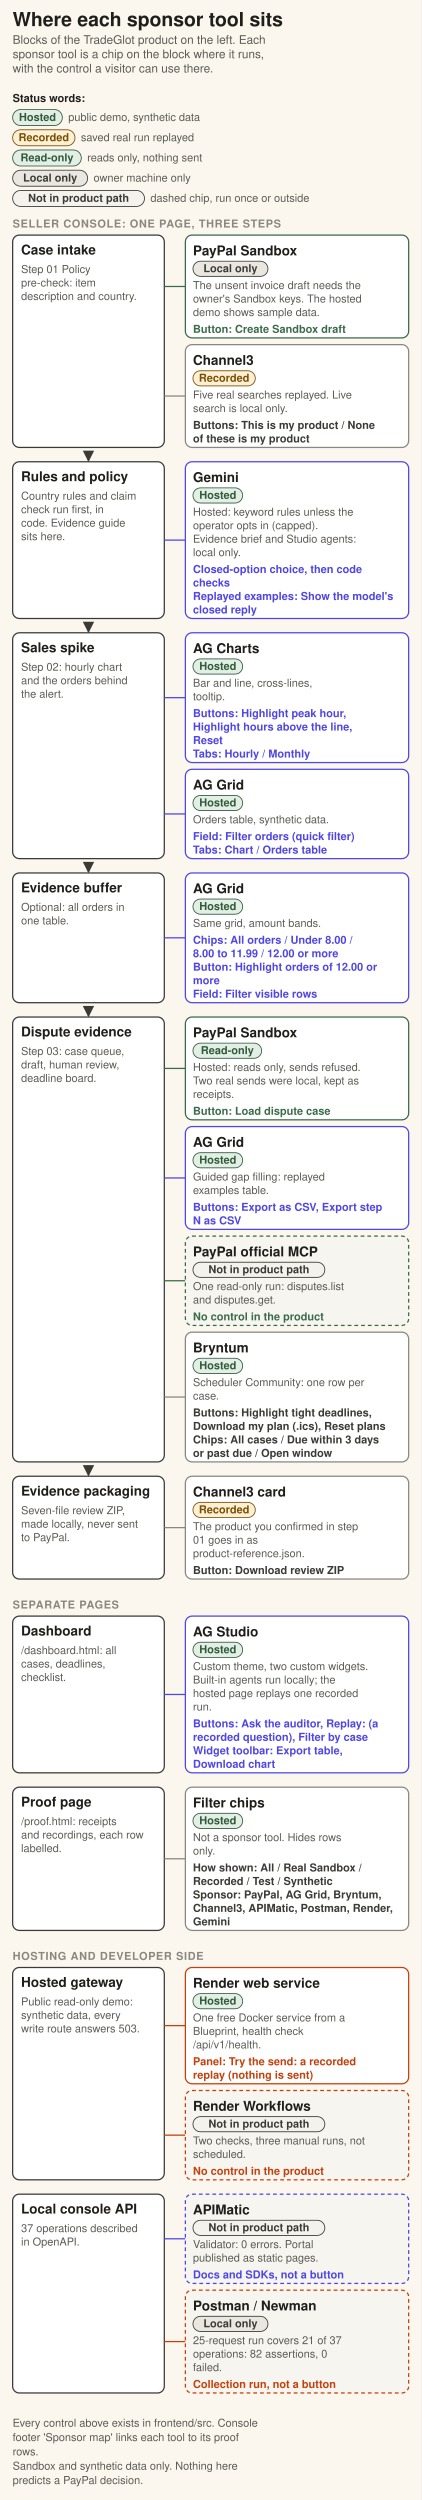
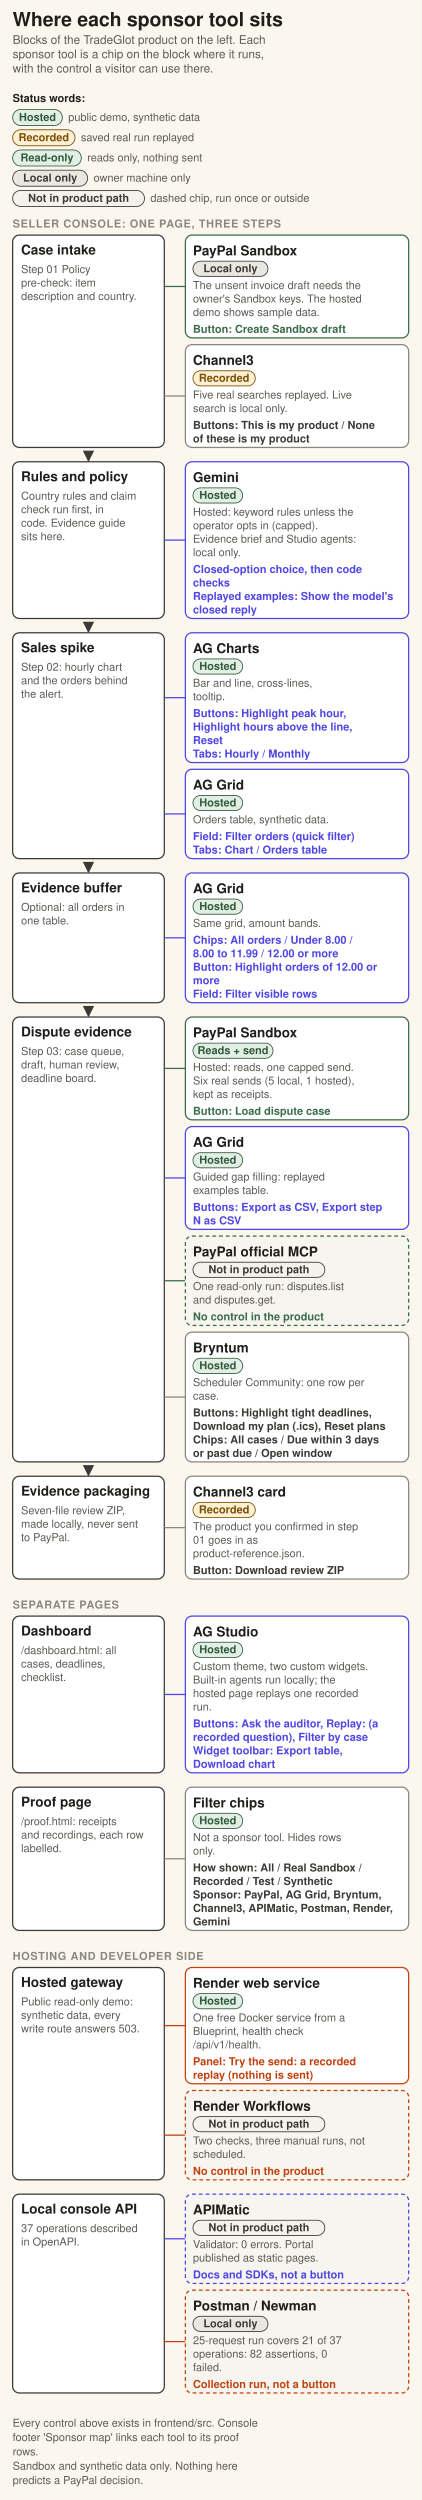
<svg xmlns="http://www.w3.org/2000/svg" width="1000" height="5934" viewBox="0 0 1000 5934" font-family="Helvetica, Arial, sans-serif" role="img" aria-labelledby="sp-t sp-d">
  <defs>
    <marker id="arr" viewBox="0 0 10 10" refX="9" refY="5" markerWidth="9" markerHeight="9" orient="auto-start-reverse">
      <path d="M0,0 L10,5 L0,10 z" fill="#3b3a36" />
    </marker>
  </defs>
  <rect width="1000" height="5934" fill="#fbf7ef" />
  <text x="30" y="62" font-size="46" fill="#1f1e1b" font-weight="700">Where each sponsor tool sits</text>
  <text x="30" y="104" font-size="28" fill="#5b5953">Blocks of the TradeGlot product on the left. Each</text>
  <text x="30" y="138" font-size="28" fill="#5b5953">sponsor tool is a chip on the block where it runs,</text>
  <text x="30" y="172" font-size="28" fill="#5b5953">with the control a visitor can use there.</text>
  <text x="30" y="242" font-size="26" fill="#1f1e1b" font-weight="700">Status words:</text>
  <rect x="30" y="260" width="118" height="38" rx="19" fill="#e3efe5" stroke="#2f5a3c" stroke-width="2" />
  <text x="89.0" y="287" font-size="26" fill="#2f5a3c" font-weight="700" text-anchor="middle">Hosted</text>
  <text x="162" y="287" font-size="26" fill="#5b5953">public demo, synthetic data</text>
  <rect x="30" y="308" width="148" height="38" rx="19" fill="#fdf0d5" stroke="#7a4f00" stroke-width="2" />
  <text x="104.0" y="335" font-size="26" fill="#7a4f00" font-weight="700" text-anchor="middle">Recorded</text>
  <text x="192" y="335" font-size="26" fill="#5b5953">saved real run replayed</text>
  <rect x="30" y="356" width="163" height="38" rx="19" fill="#e3efe5" stroke="#2f5a3c" stroke-width="2" />
  <text x="111.5" y="383" font-size="26" fill="#2f5a3c" font-weight="700" text-anchor="middle">Read-only</text>
  <text x="207" y="383" font-size="26" fill="#5b5953">reads only, nothing sent</text>
  <rect x="30" y="404" width="178" height="38" rx="19" fill="#e9e7e0" stroke="#3b3a36" stroke-width="2" />
  <text x="119.0" y="431" font-size="26" fill="#3b3a36" font-weight="700" text-anchor="middle">Local only</text>
  <text x="222" y="431" font-size="26" fill="#5b5953">owner machine only</text>
  <rect x="30" y="452" width="313" height="38" rx="19" fill="#f4f2ec" stroke="#3b3a36" stroke-width="2" />
  <text x="186.5" y="479" font-size="26" fill="#3b3a36" font-weight="700" text-anchor="middle">Not in product path</text>
  <text x="357" y="479" font-size="26" fill="#5b5953">dashed chip, run once or outside</text>
  <text x="30" y="540" font-size="26" fill="#8a877f" font-weight="700" letter-spacing="1.5">SELLER CONSOLE: ONE PAGE, THREE STEPS</text>
  <rect x="30" y="558" width="360" height="504" rx="16" fill="#ffffff" stroke="#3b3a36" stroke-width="3" />
  <text x="50" y="604" font-size="32" fill="#1f1e1b" font-weight="700">Case intake</text>
  <text x="50" y="648" font-size="26" fill="#5b5953">Step 01 Policy</text>
  <text x="50" y="680" font-size="26" fill="#5b5953">pre-check: item</text>
  <text x="50" y="712" font-size="26" fill="#5b5953">description and country.</text>
  <line x1="390" y1="680.0" x2="440" y2="680.0" stroke="#3b6b4a" stroke-width="3" />
  <rect x="440" y="558" width="530" height="244" rx="16" fill="#ffffff" stroke="#3b6b4a" stroke-width="3" />
  <text x="458" y="606" font-size="32" fill="#1f1e1b" font-weight="700">PayPal Sandbox</text>
  <rect x="458" y="620" width="178" height="36" rx="18" fill="#e9e7e0" stroke="#3b3a36" stroke-width="2" />
  <text x="547.0" y="646" font-size="26" fill="#3b3a36" font-weight="700" text-anchor="middle">Local only</text>
  <text x="458" y="686" font-size="26" fill="#5b5953">The unsent invoice draft needs the</text>
  <text x="458" y="718" font-size="26" fill="#5b5953">owner's Sandbox keys. The hosted</text>
  <text x="458" y="750" font-size="26" fill="#5b5953">demo shows sample data.</text>
  <text x="458" y="790" font-size="26" fill="#3b6b4a" font-weight="700">Button: Create Sandbox draft</text>
  <line x1="390" y1="940.0" x2="440" y2="940.0" stroke="#8a877f" stroke-width="3" />
  <rect x="440" y="818" width="530" height="244" rx="16" fill="#ffffff" stroke="#8a877f" stroke-width="3" />
  <text x="458" y="866" font-size="32" fill="#1f1e1b" font-weight="700">Channel3</text>
  <rect x="458" y="880" width="148" height="36" rx="18" fill="#fdf0d5" stroke="#7a4f00" stroke-width="2" />
  <text x="532.0" y="906" font-size="26" fill="#7a4f00" font-weight="700" text-anchor="middle">Recorded</text>
  <text x="458" y="946" font-size="26" fill="#5b5953">Five real searches replayed. Live</text>
  <text x="458" y="978" font-size="26" fill="#5b5953">search is local only.</text>
  <text x="458" y="1018" font-size="26" fill="#3b3a36" font-weight="700">Buttons: This is my product / None</text>
  <text x="458" y="1050" font-size="26" fill="#3b3a36" font-weight="700">of these is my product</text>
  <line x1="210.0" y1="1078" x2="210.0" y2="1094" stroke="#3b3a36" stroke-width="3" marker-end="url(#arr)" />
  <rect x="30" y="1096" width="360" height="372" rx="16" fill="#ffffff" stroke="#3b3a36" stroke-width="3" />
  <text x="50" y="1142" font-size="32" fill="#1f1e1b" font-weight="700">Rules and policy</text>
  <text x="50" y="1186" font-size="26" fill="#5b5953">Country rules and claim</text>
  <text x="50" y="1218" font-size="26" fill="#5b5953">check run first, in</text>
  <text x="50" y="1250" font-size="26" fill="#5b5953">code. Evidence guide</text>
  <text x="50" y="1282" font-size="26" fill="#5b5953">sits here.</text>
  <line x1="390" y1="1282.0" x2="440" y2="1282.0" stroke="#4f46e5" stroke-width="3" />
  <rect x="440" y="1096" width="530" height="372" rx="16" fill="#ffffff" stroke="#4f46e5" stroke-width="3" />
  <text x="458" y="1144" font-size="32" fill="#1f1e1b" font-weight="700">Gemini</text>
  <rect x="458" y="1158" width="118" height="36" rx="18" fill="#e3efe5" stroke="#2f5a3c" stroke-width="2" />
  <text x="517.0" y="1184" font-size="26" fill="#2f5a3c" font-weight="700" text-anchor="middle">Hosted</text>
  <text x="458" y="1224" font-size="26" fill="#5b5953">Hosted: keyword rules unless the</text>
  <text x="458" y="1256" font-size="26" fill="#5b5953">operator opts in (capped).</text>
  <text x="458" y="1288" font-size="26" fill="#5b5953">Evidence brief and Studio agents:</text>
  <text x="458" y="1320" font-size="26" fill="#5b5953">local only.</text>
  <text x="458" y="1360" font-size="26" fill="#4f46e5" font-weight="700">Closed-option choice, then code</text>
  <text x="458" y="1392" font-size="26" fill="#4f46e5" font-weight="700">checks</text>
  <text x="458" y="1424" font-size="26" fill="#4f46e5" font-weight="700">Replayed examples: Show the model's</text>
  <text x="458" y="1456" font-size="26" fill="#4f46e5" font-weight="700">closed reply</text>
  <line x1="210.0" y1="1484" x2="210.0" y2="1500" stroke="#3b3a36" stroke-width="3" marker-end="url(#arr)" />
  <rect x="30" y="1502" width="360" height="536" rx="16" fill="#ffffff" stroke="#3b3a36" stroke-width="3" />
  <text x="50" y="1548" font-size="32" fill="#1f1e1b" font-weight="700">Sales spike</text>
  <text x="50" y="1592" font-size="26" fill="#5b5953">Step 02: hourly chart</text>
  <text x="50" y="1624" font-size="26" fill="#5b5953">and the orders behind</text>
  <text x="50" y="1656" font-size="26" fill="#5b5953">the alert.</text>
  <line x1="390" y1="1656.0" x2="440" y2="1656.0" stroke="#4f46e5" stroke-width="3" />
  <rect x="440" y="1502" width="530" height="308" rx="16" fill="#ffffff" stroke="#4f46e5" stroke-width="3" />
  <text x="458" y="1550" font-size="32" fill="#1f1e1b" font-weight="700">AG Charts</text>
  <rect x="458" y="1564" width="118" height="36" rx="18" fill="#e3efe5" stroke="#2f5a3c" stroke-width="2" />
  <text x="517.0" y="1590" font-size="26" fill="#2f5a3c" font-weight="700" text-anchor="middle">Hosted</text>
  <text x="458" y="1630" font-size="26" fill="#5b5953">Bar and line, cross-lines,</text>
  <text x="458" y="1662" font-size="26" fill="#5b5953">tooltip.</text>
  <text x="458" y="1702" font-size="26" fill="#4f46e5" font-weight="700">Buttons: Highlight peak hour,</text>
  <text x="458" y="1734" font-size="26" fill="#4f46e5" font-weight="700">Highlight hours above the line,</text>
  <text x="458" y="1766" font-size="26" fill="#4f46e5" font-weight="700">Reset</text>
  <text x="458" y="1798" font-size="26" fill="#4f46e5" font-weight="700">Tabs: Hourly / Monthly</text>
  <line x1="390" y1="1932.0" x2="440" y2="1932.0" stroke="#4f46e5" stroke-width="3" />
  <rect x="440" y="1826" width="530" height="212" rx="16" fill="#ffffff" stroke="#4f46e5" stroke-width="3" />
  <text x="458" y="1874" font-size="32" fill="#1f1e1b" font-weight="700">AG Grid</text>
  <rect x="458" y="1888" width="118" height="36" rx="18" fill="#e3efe5" stroke="#2f5a3c" stroke-width="2" />
  <text x="517.0" y="1914" font-size="26" fill="#2f5a3c" font-weight="700" text-anchor="middle">Hosted</text>
  <text x="458" y="1954" font-size="26" fill="#5b5953">Orders table, synthetic data.</text>
  <text x="458" y="1994" font-size="26" fill="#4f46e5" font-weight="700">Field: Filter orders (quick filter)</text>
  <text x="458" y="2026" font-size="26" fill="#4f46e5" font-weight="700">Tabs: Chart / Orders table</text>
  <line x1="210.0" y1="2054" x2="210.0" y2="2070" stroke="#3b3a36" stroke-width="3" marker-end="url(#arr)" />
  <rect x="30" y="2072" width="360" height="308" rx="16" fill="#ffffff" stroke="#3b3a36" stroke-width="3" />
  <text x="50" y="2118" font-size="32" fill="#1f1e1b" font-weight="700">Evidence buffer</text>
  <text x="50" y="2162" font-size="26" fill="#5b5953">Optional: all orders in</text>
  <text x="50" y="2194" font-size="26" fill="#5b5953">one table.</text>
  <line x1="390" y1="2226.0" x2="440" y2="2226.0" stroke="#4f46e5" stroke-width="3" />
  <rect x="440" y="2072" width="530" height="308" rx="16" fill="#ffffff" stroke="#4f46e5" stroke-width="3" />
  <text x="458" y="2120" font-size="32" fill="#1f1e1b" font-weight="700">AG Grid</text>
  <rect x="458" y="2134" width="118" height="36" rx="18" fill="#e3efe5" stroke="#2f5a3c" stroke-width="2" />
  <text x="517.0" y="2160" font-size="26" fill="#2f5a3c" font-weight="700" text-anchor="middle">Hosted</text>
  <text x="458" y="2200" font-size="26" fill="#5b5953">Same grid, amount bands.</text>
  <text x="458" y="2240" font-size="26" fill="#4f46e5" font-weight="700">Chips: All orders / Under 8.00 /</text>
  <text x="458" y="2272" font-size="26" fill="#4f46e5" font-weight="700">8.00 to 11.99 / 12.00 or more</text>
  <text x="458" y="2304" font-size="26" fill="#4f46e5" font-weight="700">Button: Highlight orders of 12.00 or</text>
  <text x="458" y="2336" font-size="26" fill="#4f46e5" font-weight="700">more</text>
  <text x="458" y="2368" font-size="26" fill="#4f46e5" font-weight="700">Field: Filter visible rows</text>
  <line x1="210.0" y1="2396" x2="210.0" y2="2412" stroke="#3b3a36" stroke-width="3" marker-end="url(#arr)" />
  <rect x="30" y="2414" width="360" height="1056" rx="16" fill="#ffffff" stroke="#3b3a36" stroke-width="3" />
  <text x="50" y="2460" font-size="32" fill="#1f1e1b" font-weight="700">Dispute evidence</text>
  <text x="50" y="2504" font-size="26" fill="#5b5953">Step 03: case queue,</text>
  <text x="50" y="2536" font-size="26" fill="#5b5953">draft, human review,</text>
  <text x="50" y="2568" font-size="26" fill="#5b5953">deadline board.</text>
  <line x1="390" y1="2536.0" x2="440" y2="2536.0" stroke="#3b6b4a" stroke-width="3" />
  <rect x="440" y="2414" width="530" height="244" rx="16" fill="#ffffff" stroke="#3b6b4a" stroke-width="3" />
  <text x="458" y="2462" font-size="32" fill="#1f1e1b" font-weight="700">PayPal Sandbox</text>
-   <rect x="458" y="2476" width="163" height="36" rx="18" fill="#e3efe5" stroke="#2f5a3c" stroke-width="2" />
-   <text x="539.5" y="2502" font-size="26" fill="#2f5a3c" font-weight="700" text-anchor="middle">Read-only</text>
-   <text x="458" y="2542" font-size="26" fill="#5b5953">Hosted: reads only, sends refused.</text>
-   <text x="458" y="2574" font-size="26" fill="#5b5953">Two real sends were local, kept as</text>
-   <text x="458" y="2606" font-size="26" fill="#5b5953">receipts.</text>
+   <rect x="458" y="2476" width="190" height="36" rx="18" fill="#e3efe5" stroke="#2f5a3c" stroke-width="2" />
+   <text x="553" y="2502" font-size="26" fill="#2f5a3c" font-weight="700" text-anchor="middle">Reads + send</text>
+   <text x="458" y="2542" font-size="26" fill="#5b5953">Hosted: reads, one capped send.</text>
+   <text x="458" y="2574" font-size="26" fill="#5b5953">Six real sends (5 local, 1 hosted),</text>
+   <text x="458" y="2606" font-size="26" fill="#5b5953">kept as receipts.</text>
  <text x="458" y="2646" font-size="26" fill="#3b6b4a" font-weight="700">Button: Load dispute case</text>
  <line x1="390" y1="2796.0" x2="440" y2="2796.0" stroke="#4f46e5" stroke-width="3" />
  <rect x="440" y="2674" width="530" height="244" rx="16" fill="#ffffff" stroke="#4f46e5" stroke-width="3" />
  <text x="458" y="2722" font-size="32" fill="#1f1e1b" font-weight="700">AG Grid</text>
  <rect x="458" y="2736" width="118" height="36" rx="18" fill="#e3efe5" stroke="#2f5a3c" stroke-width="2" />
  <text x="517.0" y="2762" font-size="26" fill="#2f5a3c" font-weight="700" text-anchor="middle">Hosted</text>
  <text x="458" y="2802" font-size="26" fill="#5b5953">Guided gap filling: replayed</text>
  <text x="458" y="2834" font-size="26" fill="#5b5953">examples table.</text>
  <text x="458" y="2874" font-size="26" fill="#4f46e5" font-weight="700">Buttons: Export as CSV, Export step</text>
  <text x="458" y="2906" font-size="26" fill="#4f46e5" font-weight="700">N as CSV</text>
  <line x1="390" y1="3040.0" x2="440" y2="3040.0" stroke="#3b6b4a" stroke-width="3" />
  <rect x="440" y="2934" width="530" height="212" rx="16" fill="#f7f5ef" stroke="#3b6b4a" stroke-width="3" stroke-dasharray="9 7" />
  <text x="458" y="2982" font-size="32" fill="#1f1e1b" font-weight="700">PayPal official MCP</text>
  <rect x="458" y="2996" width="313" height="36" rx="18" fill="#f4f2ec" stroke="#3b3a36" stroke-width="2" />
  <text x="614.5" y="3022" font-size="26" fill="#3b3a36" font-weight="700" text-anchor="middle">Not in product path</text>
  <text x="458" y="3062" font-size="26" fill="#5b5953">One read-only run: disputes.list</text>
  <text x="458" y="3094" font-size="26" fill="#5b5953">and disputes.get.</text>
  <text x="458" y="3134" font-size="26" fill="#3b6b4a" font-weight="700">No control in the product</text>
  <line x1="390" y1="3316.0" x2="440" y2="3316.0" stroke="#8a877f" stroke-width="3" />
  <rect x="440" y="3162" width="530" height="308" rx="16" fill="#ffffff" stroke="#8a877f" stroke-width="3" />
  <text x="458" y="3210" font-size="32" fill="#1f1e1b" font-weight="700">Bryntum</text>
  <rect x="458" y="3224" width="118" height="36" rx="18" fill="#e3efe5" stroke="#2f5a3c" stroke-width="2" />
  <text x="517.0" y="3250" font-size="26" fill="#2f5a3c" font-weight="700" text-anchor="middle">Hosted</text>
  <text x="458" y="3290" font-size="26" fill="#5b5953">Scheduler Community: one row per</text>
  <text x="458" y="3322" font-size="26" fill="#5b5953">case.</text>
  <text x="458" y="3362" font-size="26" fill="#3b3a36" font-weight="700">Buttons: Highlight tight deadlines,</text>
  <text x="458" y="3394" font-size="26" fill="#3b3a36" font-weight="700">Download my plan (.ics), Reset plans</text>
  <text x="458" y="3426" font-size="26" fill="#3b3a36" font-weight="700">Chips: All cases / Due within 3 days</text>
  <text x="458" y="3458" font-size="26" fill="#3b3a36" font-weight="700">or past due / Open window</text>
  <line x1="210.0" y1="3486" x2="210.0" y2="3502" stroke="#3b3a36" stroke-width="3" marker-end="url(#arr)" />
  <rect x="30" y="3504" width="360" height="244" rx="16" fill="#ffffff" stroke="#3b3a36" stroke-width="3" />
  <text x="50" y="3550" font-size="32" fill="#1f1e1b" font-weight="700">Evidence packaging</text>
  <text x="50" y="3594" font-size="26" fill="#5b5953">Seven-file review ZIP,</text>
  <text x="50" y="3626" font-size="26" fill="#5b5953">made locally, never sent</text>
  <text x="50" y="3658" font-size="26" fill="#5b5953">to PayPal.</text>
  <line x1="390" y1="3626.0" x2="440" y2="3626.0" stroke="#8a877f" stroke-width="3" />
  <rect x="440" y="3504" width="530" height="244" rx="16" fill="#ffffff" stroke="#8a877f" stroke-width="3" />
  <text x="458" y="3552" font-size="32" fill="#1f1e1b" font-weight="700">Channel3 card</text>
  <rect x="458" y="3566" width="148" height="36" rx="18" fill="#fdf0d5" stroke="#7a4f00" stroke-width="2" />
  <text x="532.0" y="3592" font-size="26" fill="#7a4f00" font-weight="700" text-anchor="middle">Recorded</text>
  <text x="458" y="3632" font-size="26" fill="#5b5953">The product you confirmed in step</text>
  <text x="458" y="3664" font-size="26" fill="#5b5953">01 goes in as</text>
  <text x="458" y="3696" font-size="26" fill="#5b5953">product-reference.json.</text>
  <text x="458" y="3736" font-size="26" fill="#3b3a36" font-weight="700">Button: Download review ZIP</text>
  <text x="30" y="3818" font-size="26" fill="#8a877f" font-weight="700" letter-spacing="1.5">SEPARATE PAGES</text>
  <rect x="30" y="3836" width="360" height="372" rx="16" fill="#ffffff" stroke="#3b3a36" stroke-width="3" />
  <text x="50" y="3882" font-size="32" fill="#1f1e1b" font-weight="700">Dashboard</text>
  <text x="50" y="3926" font-size="26" fill="#5b5953">/dashboard.html: all</text>
  <text x="50" y="3958" font-size="26" fill="#5b5953">cases, deadlines,</text>
  <text x="50" y="3990" font-size="26" fill="#5b5953">checklist.</text>
  <line x1="390" y1="4022.0" x2="440" y2="4022.0" stroke="#4f46e5" stroke-width="3" />
  <rect x="440" y="3836" width="530" height="372" rx="16" fill="#ffffff" stroke="#4f46e5" stroke-width="3" />
  <text x="458" y="3884" font-size="32" fill="#1f1e1b" font-weight="700">AG Studio</text>
  <rect x="458" y="3898" width="118" height="36" rx="18" fill="#e3efe5" stroke="#2f5a3c" stroke-width="2" />
  <text x="517.0" y="3924" font-size="26" fill="#2f5a3c" font-weight="700" text-anchor="middle">Hosted</text>
  <text x="458" y="3964" font-size="26" fill="#5b5953">Custom theme, two custom widgets.</text>
  <text x="458" y="3996" font-size="26" fill="#5b5953">Built-in agents run locally; the</text>
  <text x="458" y="4028" font-size="26" fill="#5b5953">hosted page replays one recorded</text>
  <text x="458" y="4060" font-size="26" fill="#5b5953">run.</text>
  <text x="458" y="4100" font-size="26" fill="#4f46e5" font-weight="700">Buttons: Ask the auditor, Replay: (a</text>
  <text x="458" y="4132" font-size="26" fill="#4f46e5" font-weight="700">recorded question), Filter by case</text>
  <text x="458" y="4164" font-size="26" fill="#4f46e5" font-weight="700">Widget toolbar: Export table,</text>
  <text x="458" y="4196" font-size="26" fill="#4f46e5" font-weight="700">Download chart</text>
  <rect x="30" y="4242" width="360" height="340" rx="16" fill="#ffffff" stroke="#3b3a36" stroke-width="3" />
  <text x="50" y="4288" font-size="32" fill="#1f1e1b" font-weight="700">Proof page</text>
  <text x="50" y="4332" font-size="26" fill="#5b5953">/proof.html: receipts</text>
  <text x="50" y="4364" font-size="26" fill="#5b5953">and recordings, each row</text>
  <text x="50" y="4396" font-size="26" fill="#5b5953">labelled.</text>
  <line x1="390" y1="4412.0" x2="440" y2="4412.0" stroke="#8a877f" stroke-width="3" />
  <rect x="440" y="4242" width="530" height="340" rx="16" fill="#ffffff" stroke="#8a877f" stroke-width="3" />
  <text x="458" y="4290" font-size="32" fill="#1f1e1b" font-weight="700">Filter chips</text>
  <rect x="458" y="4304" width="118" height="36" rx="18" fill="#e3efe5" stroke="#2f5a3c" stroke-width="2" />
  <text x="517.0" y="4330" font-size="26" fill="#2f5a3c" font-weight="700" text-anchor="middle">Hosted</text>
  <text x="458" y="4370" font-size="26" fill="#5b5953">Not a sponsor tool. Hides rows</text>
  <text x="458" y="4402" font-size="26" fill="#5b5953">only.</text>
  <text x="458" y="4442" font-size="26" fill="#3b3a36" font-weight="700">How shown: All / Real Sandbox /</text>
  <text x="458" y="4474" font-size="26" fill="#3b3a36" font-weight="700">Recorded / Test / Synthetic</text>
  <text x="458" y="4506" font-size="26" fill="#3b3a36" font-weight="700">Sponsor: PayPal, AG Grid, Bryntum,</text>
  <text x="458" y="4538" font-size="26" fill="#3b3a36" font-weight="700">Channel3, APIMatic, Postman, Render,</text>
  <text x="458" y="4570" font-size="26" fill="#3b3a36" font-weight="700">Gemini</text>
  <text x="30" y="4652" font-size="26" fill="#8a877f" font-weight="700" letter-spacing="1.5">HOSTING AND DEVELOPER SIDE</text>
  <rect x="30" y="4670" width="360" height="504" rx="16" fill="#ffffff" stroke="#3b3a36" stroke-width="3" />
  <text x="50" y="4716" font-size="32" fill="#1f1e1b" font-weight="700">Hosted gateway</text>
  <text x="50" y="4760" font-size="26" fill="#5b5953">Public read-only demo:</text>
  <text x="50" y="4792" font-size="26" fill="#5b5953">synthetic data, every</text>
  <text x="50" y="4824" font-size="26" fill="#5b5953">write route answers 503.</text>
  <line x1="390" y1="4808.0" x2="440" y2="4808.0" stroke="#c2410c" stroke-width="3" />
  <rect x="440" y="4670" width="530" height="276" rx="16" fill="#ffffff" stroke="#c2410c" stroke-width="3" />
  <text x="458" y="4718" font-size="32" fill="#1f1e1b" font-weight="700">Render web service</text>
  <rect x="458" y="4732" width="118" height="36" rx="18" fill="#e3efe5" stroke="#2f5a3c" stroke-width="2" />
  <text x="517.0" y="4758" font-size="26" fill="#2f5a3c" font-weight="700" text-anchor="middle">Hosted</text>
  <text x="458" y="4798" font-size="26" fill="#5b5953">One free Docker service from a</text>
  <text x="458" y="4830" font-size="26" fill="#5b5953">Blueprint, health check</text>
  <text x="458" y="4862" font-size="26" fill="#5b5953">/api/v1/health.</text>
  <text x="458" y="4902" font-size="26" fill="#c2410c" font-weight="700">Panel: Try the send: a recorded</text>
  <text x="458" y="4934" font-size="26" fill="#c2410c" font-weight="700">replay (nothing is sent)</text>
  <line x1="390" y1="5068.0" x2="440" y2="5068.0" stroke="#c2410c" stroke-width="3" />
  <rect x="440" y="4962" width="530" height="212" rx="16" fill="#f7f5ef" stroke="#c2410c" stroke-width="3" stroke-dasharray="9 7" />
  <text x="458" y="5010" font-size="32" fill="#1f1e1b" font-weight="700">Render Workflows</text>
  <rect x="458" y="5024" width="313" height="36" rx="18" fill="#f4f2ec" stroke="#3b3a36" stroke-width="2" />
  <text x="614.5" y="5050" font-size="26" fill="#3b3a36" font-weight="700" text-anchor="middle">Not in product path</text>
  <text x="458" y="5090" font-size="26" fill="#5b5953">Two checks, three manual runs, not</text>
  <text x="458" y="5122" font-size="26" fill="#5b5953">scheduled.</text>
  <text x="458" y="5162" font-size="26" fill="#c2410c" font-weight="700">No control in the product</text>
  <rect x="30" y="5208" width="360" height="472" rx="16" fill="#ffffff" stroke="#3b3a36" stroke-width="3" />
  <text x="50" y="5254" font-size="32" fill="#1f1e1b" font-weight="700">Local console API</text>
  <text x="50" y="5298" font-size="26" fill="#5b5953">37 operations described</text>
  <text x="50" y="5330" font-size="26" fill="#5b5953">in OpenAPI.</text>
  <line x1="390" y1="5314.0" x2="440" y2="5314.0" stroke="#4f46e5" stroke-width="3" />
  <rect x="440" y="5208" width="530" height="212" rx="16" fill="#f7f5ef" stroke="#4f46e5" stroke-width="3" stroke-dasharray="9 7" />
  <text x="458" y="5256" font-size="32" fill="#1f1e1b" font-weight="700">APIMatic</text>
  <rect x="458" y="5270" width="313" height="36" rx="18" fill="#f4f2ec" stroke="#3b3a36" stroke-width="2" />
  <text x="614.5" y="5296" font-size="26" fill="#3b3a36" font-weight="700" text-anchor="middle">Not in product path</text>
  <text x="458" y="5336" font-size="26" fill="#5b5953">Validator: 0 errors. Portal</text>
  <text x="458" y="5368" font-size="26" fill="#5b5953">published as static pages.</text>
  <text x="458" y="5408" font-size="26" fill="#4f46e5" font-weight="700">Docs and SDKs, not a button</text>
  <line x1="390" y1="5558.0" x2="440" y2="5558.0" stroke="#c2410c" stroke-width="3" />
  <rect x="440" y="5436" width="530" height="244" rx="16" fill="#f7f5ef" stroke="#c2410c" stroke-width="3" stroke-dasharray="9 7" />
  <text x="458" y="5484" font-size="32" fill="#1f1e1b" font-weight="700">Postman / Newman</text>
  <rect x="458" y="5498" width="178" height="36" rx="18" fill="#e9e7e0" stroke="#3b3a36" stroke-width="2" />
  <text x="547.0" y="5524" font-size="26" fill="#3b3a36" font-weight="700" text-anchor="middle">Local only</text>
  <text x="458" y="5564" font-size="26" fill="#5b5953">25-request run covers 21 of 37</text>
  <text x="458" y="5596" font-size="26" fill="#5b5953">operations: 82 assertions, 0</text>
  <text x="458" y="5628" font-size="26" fill="#5b5953">failed.</text>
  <text x="458" y="5668" font-size="26" fill="#c2410c" font-weight="700">Collection run, not a button</text>
  <text x="30" y="5760" font-size="26" fill="#5b5953">Every control above exists in frontend/src. Console</text>
  <text x="30" y="5794" font-size="26" fill="#5b5953">footer 'Sponsor map' links each tool to its proof</text>
  <text x="30" y="5828" font-size="26" fill="#5b5953">rows.</text>
  <text x="30" y="5862" font-size="26" fill="#5b5953">Sandbox and synthetic data only. Nothing here</text>
  <text x="30" y="5896" font-size="26" fill="#5b5953">predicts a PayPal decision.</text>
</svg>
